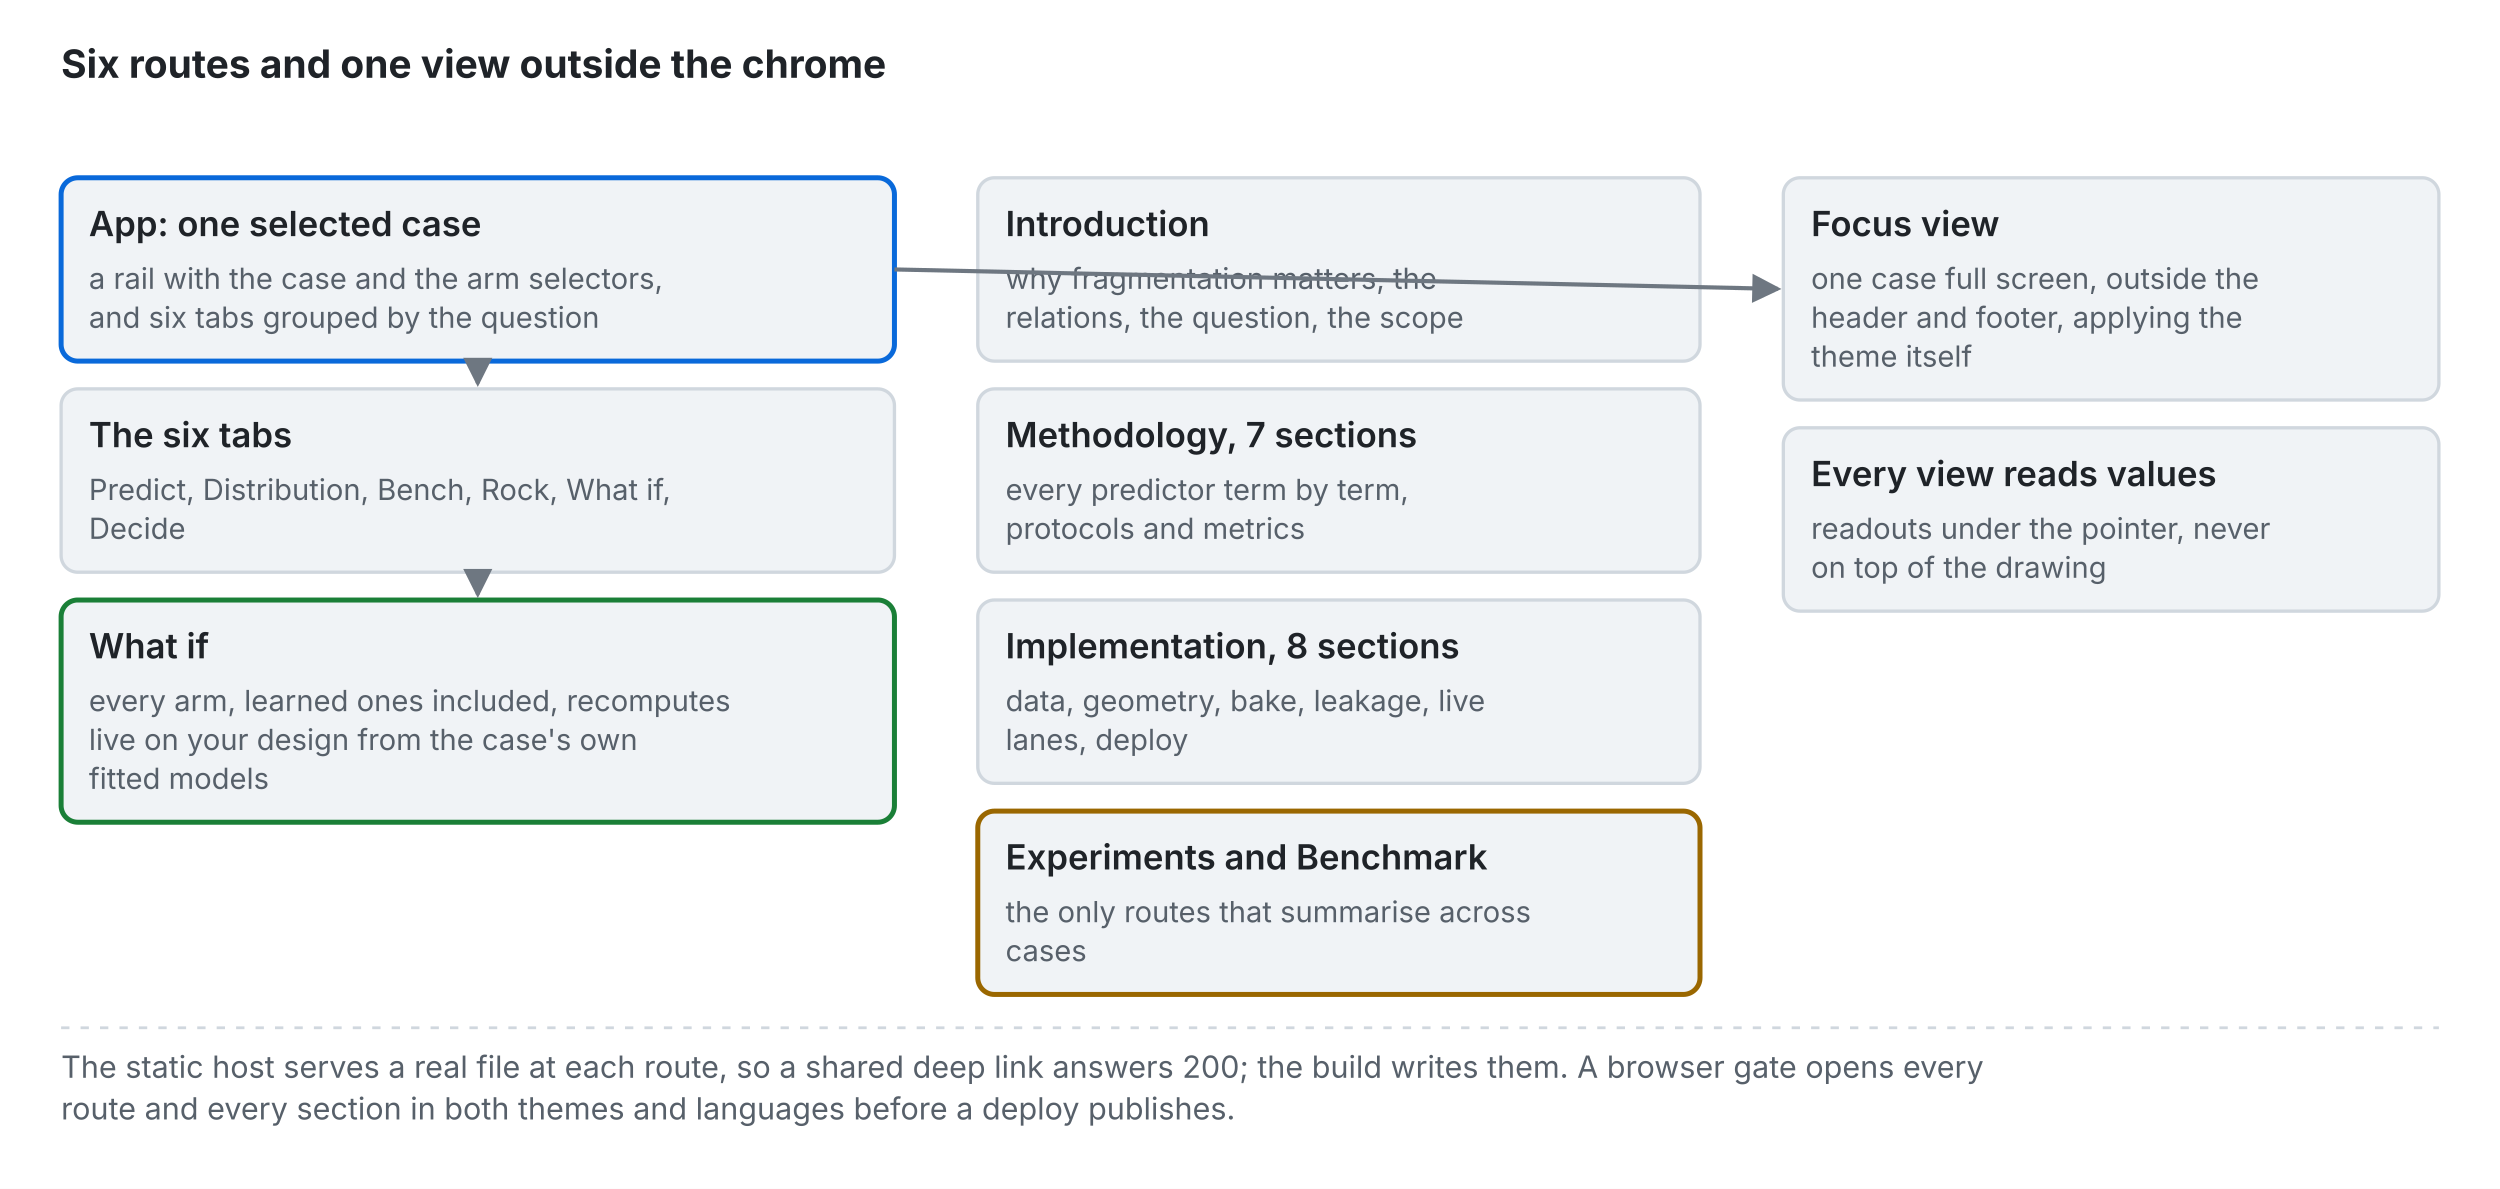
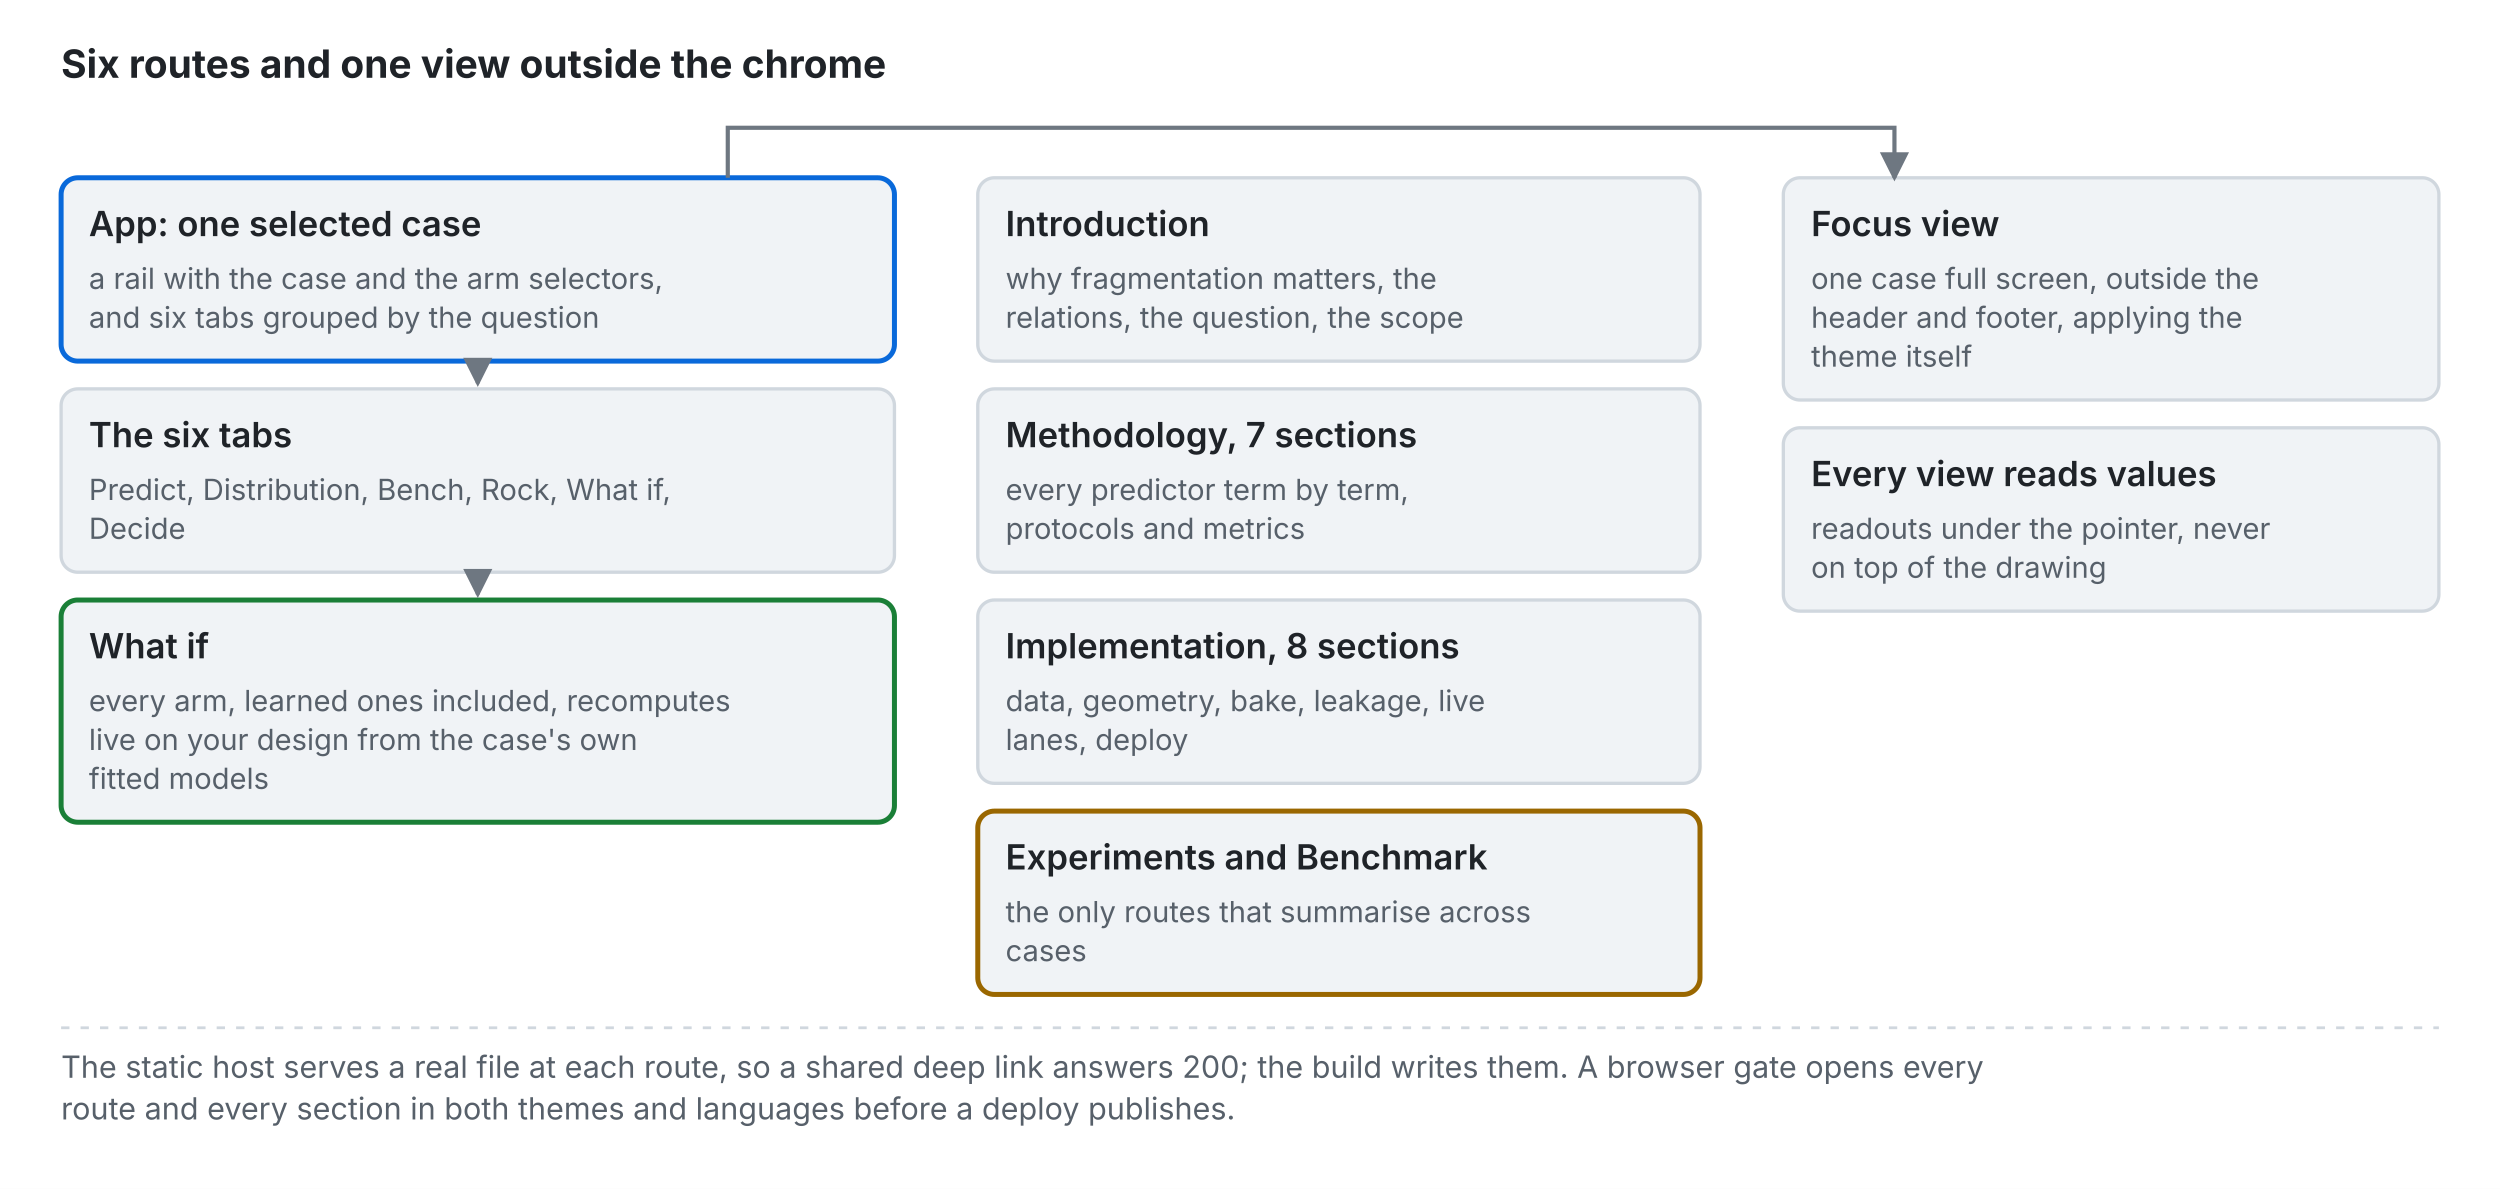
<svg xmlns="http://www.w3.org/2000/svg" viewBox="0 0 900 428" width="900" class="arch-svg" role="img" aria-label="The web flow">
  <style>
    .arch-svg text { font-family: Inter, "Segoe UI", Helvetica, Arial, sans-serif; }
    .arch-svg .bx { fill: #f0f3f6; stroke: #d0d7de; stroke-width: 1.2; }
    .arch-svg .bx-accent { stroke: #0969da; stroke-width: 1.8; }
    .arch-svg .bx-good { stroke: #1a7f37; stroke-width: 1.8; }
    .arch-svg .bx-bad { stroke: #cf222e; stroke-width: 1.8; }
    .arch-svg .bx-warn { stroke: #9a6700; stroke-width: 1.8; }
    .arch-svg .ttl { fill: #1f2328; font-size: 14px; font-weight: 700; }
    .arch-svg .hd { fill: #1f2328; font-size: 12.5px; font-weight: 600; }
    .arch-svg .mu { fill: #57606a; font-size: 10.5px; }
    .arch-svg .nt { fill: #57606a; font-size: 11px; }
    .arch-svg .band { stroke: #d0d7de; stroke-dasharray: 3 4; }
    .arch-svg .flow { fill: none; stroke: #6e7781; stroke-width: 1.5; }
  </style>
  <defs>
    <marker id="arch-arrow" viewBox="0 0 8 8" refX="7" refY="4" markerWidth="7" markerHeight="7" orient="auto">
      <path d="M0,0 L8,4 L0,8 z" fill="#6e7781" />
    </marker>
  </defs>
  <rect x="0" y="0" width="900" height="428" fill="#ffffff" />
  <text class="ttl" x="22" y="28">Six routes and one view outside the chrome</text>
  <rect class="bx bx-accent" x="22.0" y="64.0" width="300.0" height="66.0" rx="6" />
  <text class="hd" x="32.0" y="85.0">App: one selected case</text>
  <text class="mu" x="32.0" y="104.0">a rail with the case and the arm selectors,</text>
  <text class="mu" x="32.0" y="118.0">and six tabs grouped by the question</text>
  <rect class="bx" x="22.0" y="140.0" width="300.0" height="66.0" rx="6" />
  <text class="hd" x="32.0" y="161.0">The six tabs</text>
  <text class="mu" x="32.0" y="180.0">Predict, Distribution, Bench, Rock, What if,</text>
  <text class="mu" x="32.0" y="194.0">Decide</text>
  <rect class="bx bx-good" x="22.0" y="216.0" width="300.0" height="80.0" rx="6" />
  <text class="hd" x="32.0" y="237.0">What if</text>
  <text class="mu" x="32.0" y="256.0">every arm, learned ones included, recomputes</text>
  <text class="mu" x="32.0" y="270.0">live on your design from the case's own</text>
  <text class="mu" x="32.0" y="284.0">fitted models</text>
  <rect class="bx" x="352.0" y="64.0" width="260.0" height="66.0" rx="6" />
  <text class="hd" x="362.0" y="85.0">Introduction</text>
  <text class="mu" x="362.0" y="104.0">why fragmentation matters, the</text>
  <text class="mu" x="362.0" y="118.0">relations, the question, the scope</text>
  <rect class="bx" x="352.0" y="140.0" width="260.0" height="66.0" rx="6" />
  <text class="hd" x="362.0" y="161.0">Methodology, 7 sections</text>
  <text class="mu" x="362.0" y="180.0">every predictor term by term,</text>
  <text class="mu" x="362.0" y="194.0">protocols and metrics</text>
  <rect class="bx" x="352.0" y="216.0" width="260.0" height="66.0" rx="6" />
  <text class="hd" x="362.0" y="237.0">Implementation, 8 sections</text>
  <text class="mu" x="362.0" y="256.0">data, geometry, bake, leakage, live</text>
  <text class="mu" x="362.0" y="270.0">lanes, deploy</text>
  <rect class="bx bx-warn" x="352.0" y="292.0" width="260.0" height="66.0" rx="6" />
  <text class="hd" x="362.0" y="313.0">Experiments and Benchmark</text>
  <text class="mu" x="362.0" y="332.0">the only routes that summarise across</text>
  <text class="mu" x="362.0" y="346.0">cases</text>
  <rect class="bx" x="642.0" y="64.0" width="236.0" height="80.0" rx="6" />
  <text class="hd" x="652.0" y="85.0">Focus view</text>
  <text class="mu" x="652.0" y="104.0">one case full screen, outside the</text>
  <text class="mu" x="652.0" y="118.0">header and footer, applying the</text>
  <text class="mu" x="652.0" y="132.0">theme itself</text>
  <rect class="bx" x="642.0" y="154.0" width="236.0" height="66.0" rx="6" />
  <text class="hd" x="652.0" y="175.0">Every view reads values</text>
  <text class="mu" x="652.0" y="194.0">readouts under the pointer, never</text>
  <text class="mu" x="652.0" y="208.0">on top of the drawing</text>
  <line class="flow" x1="172.0" y1="130.0" x2="172.0" y2="138.0" marker-end="url(#arch-arrow)" />
  <line class="flow" x1="172.0" y1="206.0" x2="172.0" y2="214.0" marker-end="url(#arch-arrow)" />
-   <line class="flow" x1="322.0" y1="97.0" x2="640.0" y2="104.0" marker-end="url(#arch-arrow)" />
+   <path class="flow" fill="none" d="M 262.0 64.0 V 46.0 H 682.0 V 64.0" marker-end="url(#arch-arrow)" />
  <line class="band" x1="22" y1="370.0" x2="878" y2="370.0" />
  <text class="nt" x="22" y="388.0">The static host serves a real file at each route, so a shared deep link answers 200; the build writes them. A browser gate opens every</text>
  <text class="nt" x="22" y="403.0">route and every section in both themes and languages before a deploy publishes.</text>
</svg>
